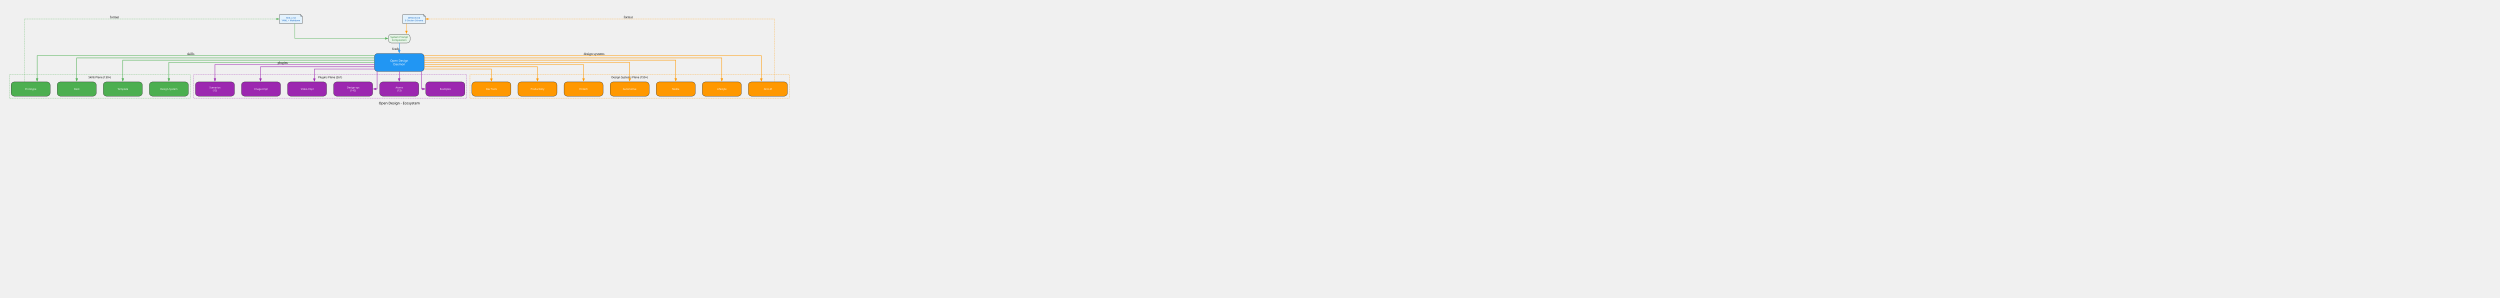
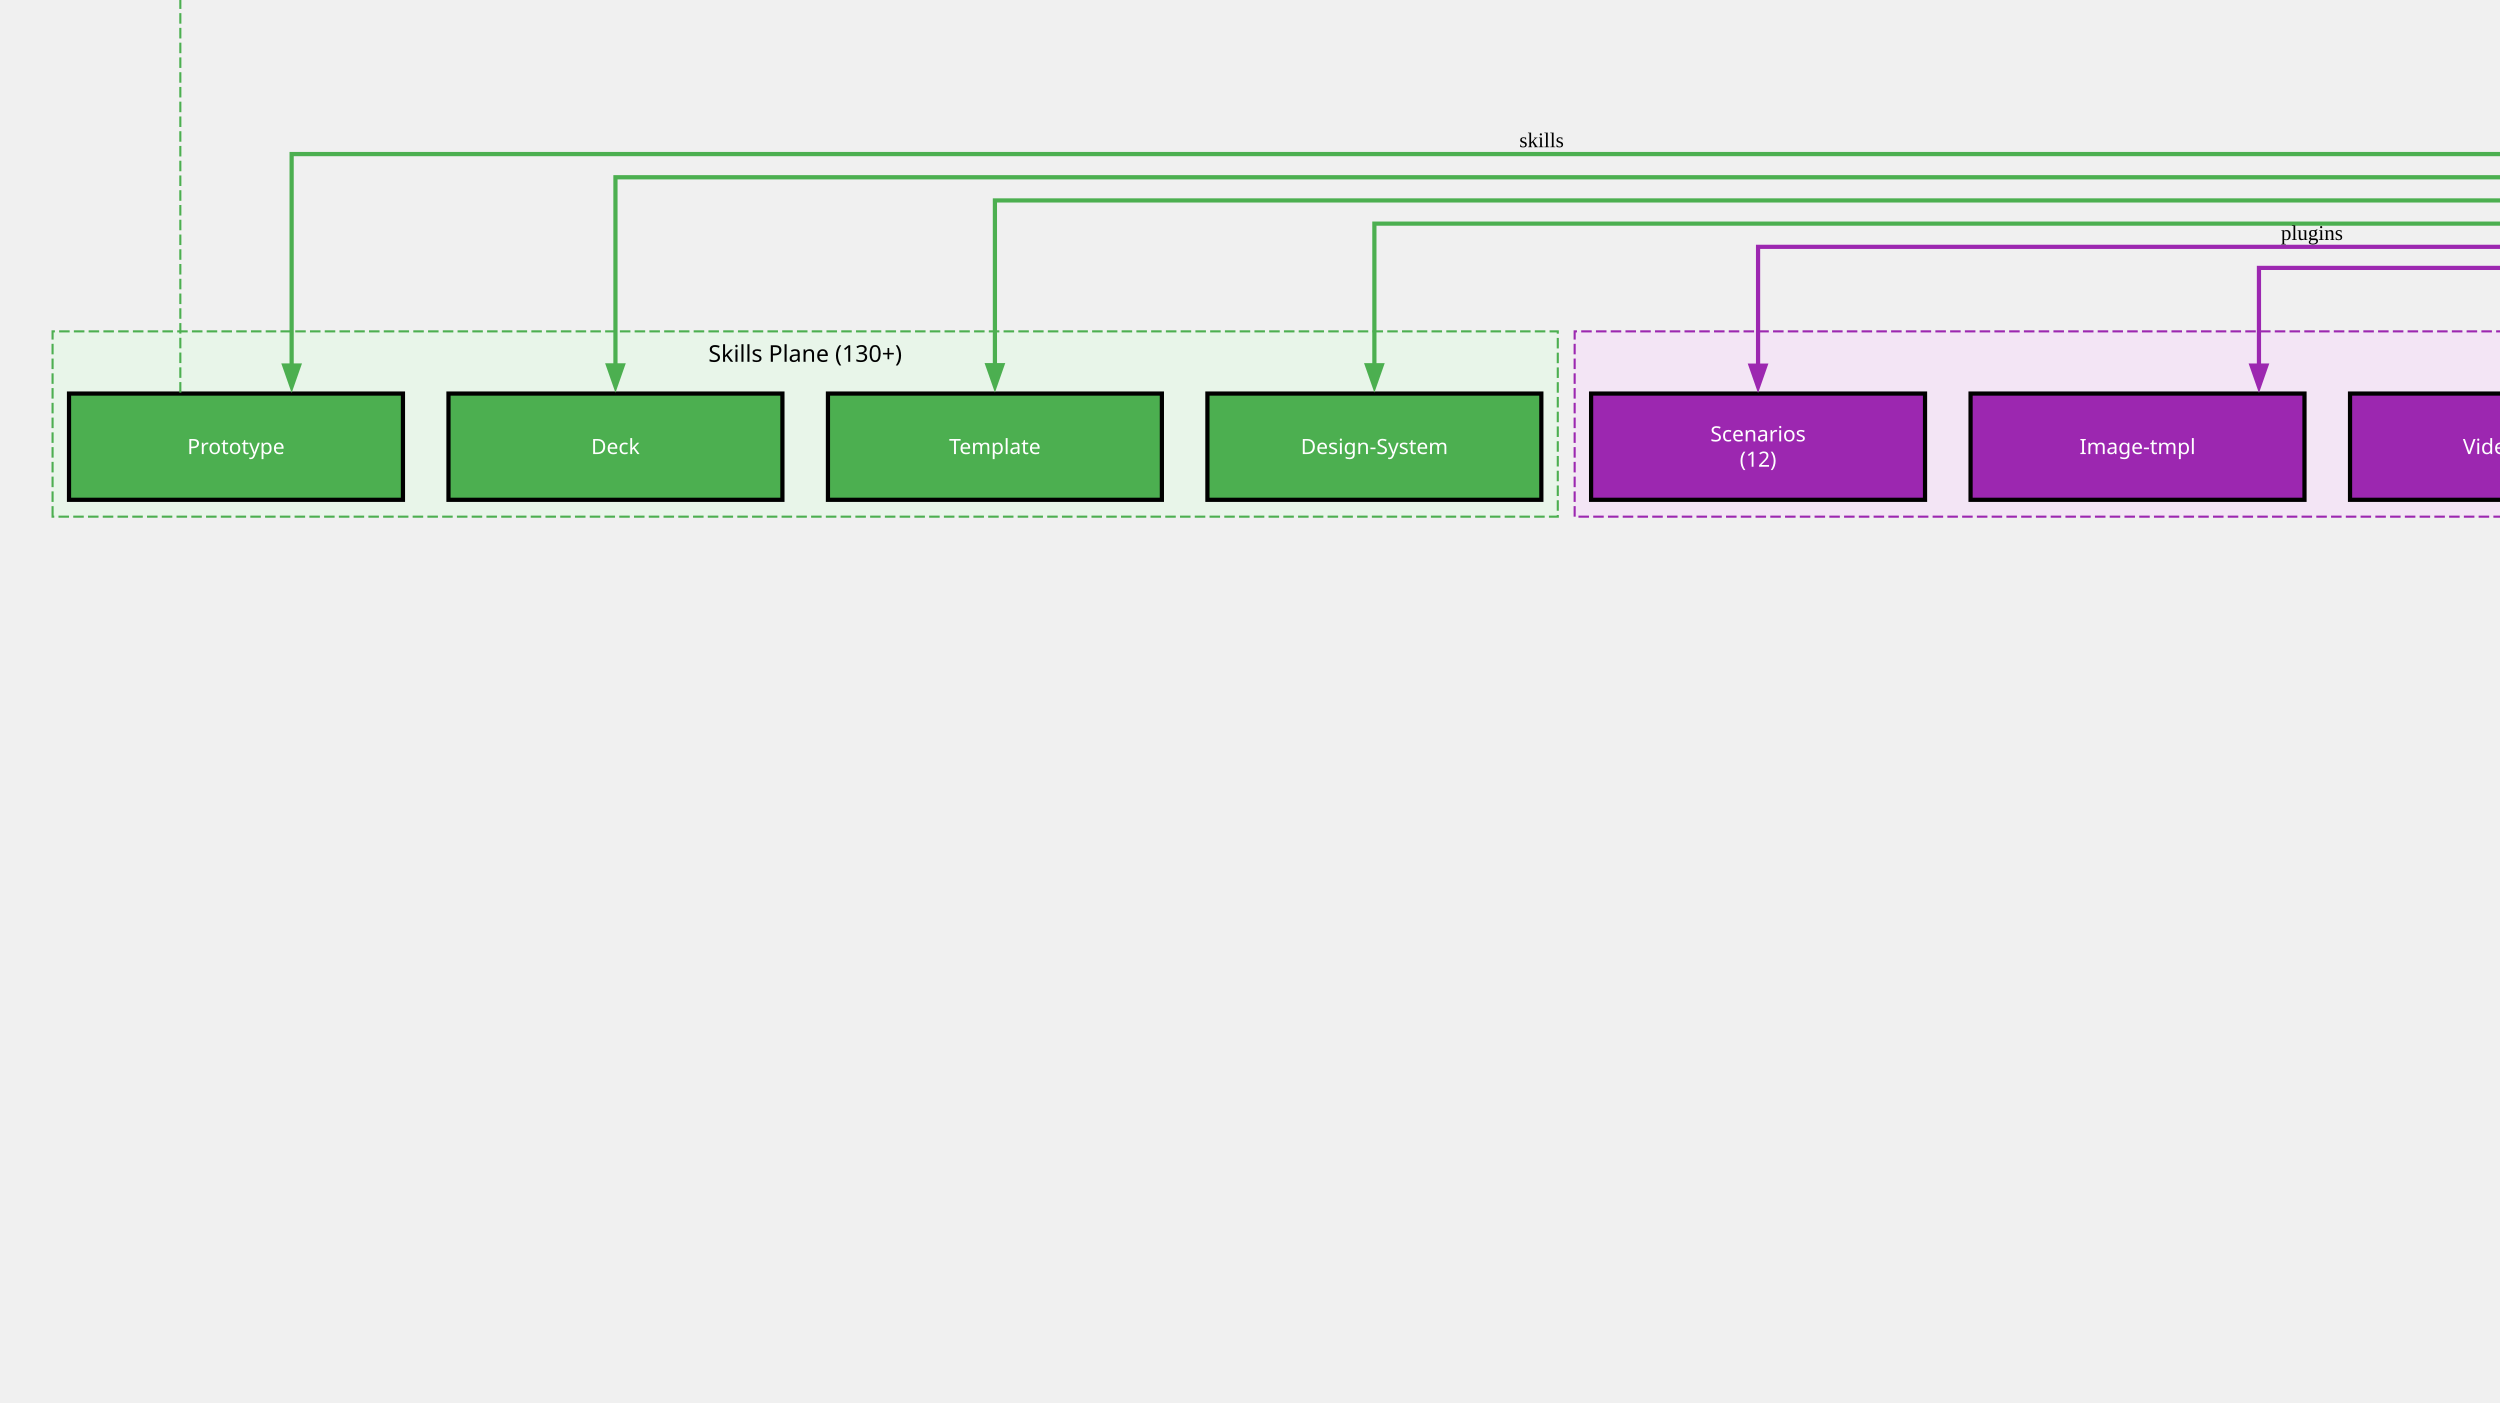
- <svg xmlns="http://www.w3.org/2000/svg" width="1008pt" height="120pt" viewBox="-8.0 -16.0 3206.0 378.6">
-   <g id="graph0" class="graph" transform="scale(0.315987 0.315987) rotate(0) translate(4 374.35)">
-     <text xml:space="preserve" text-anchor="middle" x="1591" y="-6.45" font-family="Arial Bold" font-size="14.00">Open Design - Ecosystem</text>
+ <svg xmlns="http://www.w3.org/2000/svg" width="1100pt" height="617pt" viewBox="-16.0 -253.084 1184.0 665.169">
+   <g id="graph0" class="graph" transform="scale(1 1) 0.366) rotate(0) translate(36 399.1)">
    <g id="clust1" class="cluster">
-       <polygon fill="none" stroke="#4caf50" stroke-dasharray="5,2" points="8,-31.75 8,-126.85 743,-126.85 743,-31.75 8,-31.75" />
-       <text xml:space="preserve" text-anchor="middle" x="375.5" y="-112.4" font-family="Arial Bold" font-size="11.00">Skills Plane (130+)</text>
+       <polygon fill="#e8f5e9" stroke="#4caf50" stroke-dasharray="5,2" points="8,-8 8,-95.9 722,-95.9 722,-8 8,-8" />
+       <text xml:space="preserve" text-anchor="middle" x="365" y="-81.45" font-family="Arial Bold" font-size="11.00">Skills Plane (130+)</text>
    </g>
    <g id="clust2" class="cluster">
-       <polygon fill="none" stroke="#ff9800" stroke-dasharray="5,2" points="1878,-31.75 1878,-126.85 3174,-126.85 3174,-31.75 1878,-31.75" />
-       <text xml:space="preserve" text-anchor="middle" x="2526" y="-112.4" font-family="Arial Bold" font-size="11.00">Design Systems Plane (150+)</text>
+       <polygon fill="#f3e5f5" stroke="#9c27b0" stroke-dasharray="5,2" points="730,-8 730,-95.9 1804,-95.9 1804,-8 730,-8" />
+       <text xml:space="preserve" text-anchor="middle" x="1267" y="-81.45" font-family="Arial Bold" font-size="11.00">Plugins Plane (261)</text>
    </g>
    <g id="clust3" class="cluster">
-       <polygon fill="none" stroke="#9c27b0" stroke-dasharray="5,2" points="756,-31.75 756,-126.85 1865,-126.85 1865,-31.75 756,-31.75" />
-       <text xml:space="preserve" text-anchor="middle" x="1310.5" y="-112.4" font-family="Arial Bold" font-size="11.00">Plugins Plane (261)</text>
+       <polygon fill="#fff3e0" stroke="#ff9800" stroke-dasharray="5,2" points="1812,-8 1812,-95.9 3066,-95.9 3066,-8 1812,-8" />
+       <text xml:space="preserve" text-anchor="middle" x="2439" y="-81.45" font-family="Arial Bold" font-size="11.00">Design Systems Plane (150+)</text>
    </g>
    <g id="node1" class="node">
-       <path fill="#2196f3" stroke="black" d="M1679.8,-212.35C1679.8,-212.35 1502.2,-212.35 1502.2,-212.35 1496.2,-212.35 1490.2,-206.35 1490.2,-200.35 1490.2,-200.35 1490.2,-152.35 1490.2,-152.35 1490.2,-146.35 1496.2,-140.35 1502.2,-140.35 1502.2,-140.35 1679.8,-140.35 1679.8,-140.35 1685.8,-140.35 1691.8,-146.35 1691.8,-152.35 1691.8,-152.35 1691.8,-200.35 1691.8,-200.35 1691.8,-206.35 1685.8,-212.35 1679.8,-212.35" />
-       <text xml:space="preserve" text-anchor="middle" x="1591" y="-179.2" font-family="Arial Bold" font-size="12.00" fill="white">Open Design</text>
-       <text xml:space="preserve" text-anchor="middle" x="1591" y="-164.95" font-family="Arial Bold" font-size="12.00" fill="white">Daemon</text>
+       <polygon fill="#2196f3" stroke="black" stroke-width="2" points="1645,-190.3 1429,-190.3 1429,-103.9 1645,-103.9 1645,-190.3" />
+       <text xml:space="preserve" text-anchor="middle" x="1537" y="-149.6" font-family="Arial Bold" font-size="10.00" fill="white">Open Design</text>
+       <text xml:space="preserve" text-anchor="middle" x="1537" y="-137.6" font-family="Arial Bold" font-size="10.00" fill="white">Daemon</text>
    </g>
    <g id="node2" class="node">
-       <path fill="#4caf50" stroke="black" d="M162.2,-97.35C162.2,-97.35 27.8,-97.35 27.8,-97.35 21.8,-97.35 15.8,-91.35 15.8,-85.35 15.8,-85.35 15.8,-51.75 15.8,-51.75 15.8,-45.75 21.8,-39.75 27.8,-39.75 27.8,-39.75 162.2,-39.75 162.2,-39.75 168.2,-39.75 174.2,-45.75 174.2,-51.75 174.2,-51.75 174.2,-85.35 174.2,-85.35 174.2,-91.35 168.2,-97.35 162.2,-97.35" />
-       <text xml:space="preserve" text-anchor="middle" x="95" y="-65.05" font-family="Arial Bold" font-size="10.00" fill="white">Prototype</text>
+       <polygon fill="#4caf50" stroke="black" stroke-width="2" points="174.2,-66.4 15.8,-66.4 15.8,-16 174.2,-16 174.2,-66.4" />
+       <text xml:space="preserve" text-anchor="middle" x="95" y="-37.7" font-family="Arial Bold" font-size="10.00" fill="white">Prototype</text>
    </g>
    <g id="edge1" class="edge">
-       <path fill="none" stroke="#4caf50" stroke-width="2" d="M1489.99,-203.75C1157.96,-203.75 121.4,-203.75 121.4,-203.75 121.4,-203.75 121.4,-110.58 121.4,-110.58" />
-       <polygon fill="#4caf50" stroke="#4caf50" stroke-width="2" points="124.9,-110.58 121.4,-100.58 117.9,-110.58 124.9,-110.58" />
-       <text xml:space="preserve" text-anchor="middle" x="744.86" y="-206.95" font-family="Times New Roman,serif" font-size="14.00">skills</text>
+       <path fill="none" stroke="#4caf50" stroke-width="2" d="M1428.56,-180C1097.36,-180 121.4,-180 121.4,-180 121.4,-180 121.4,-79.69 121.4,-79.69" />
+       <polygon fill="#4caf50" stroke="#4caf50" stroke-width="2" points="124.9,-79.69 121.4,-69.69 117.9,-79.69 124.9,-79.69" />
+       <text xml:space="preserve" text-anchor="middle" x="714.32" y="-183.25" font-family="Times New Roman" font-size="10.00">skills</text>
    </g>
    <g id="node3" class="node">
-       <path fill="#4caf50" stroke="black" d="M349.2,-97.35C349.2,-97.35 214.8,-97.35 214.8,-97.35 208.8,-97.35 202.8,-91.35 202.8,-85.35 202.8,-85.35 202.8,-51.75 202.8,-51.75 202.8,-45.75 208.8,-39.75 214.8,-39.75 214.8,-39.75 349.2,-39.75 349.2,-39.75 355.2,-39.75 361.2,-45.75 361.2,-51.75 361.2,-51.75 361.2,-85.35 361.2,-85.35 361.2,-91.35 355.2,-97.35 349.2,-97.35" />
-       <text xml:space="preserve" text-anchor="middle" x="282" y="-65.05" font-family="Arial Bold" font-size="10.00" fill="white">Deck</text>
+       <polygon fill="#4caf50" stroke="black" stroke-width="2" points="354.2,-66.4 195.8,-66.4 195.8,-16 354.2,-16 354.2,-66.4" />
+       <text xml:space="preserve" text-anchor="middle" x="275" y="-37.7" font-family="Arial Bold" font-size="10.00" fill="white">Deck</text>
    </g>
    <g id="edge2" class="edge">
-       <path fill="none" stroke="#4caf50" stroke-width="2" d="M1489.92,-194.75C1182.88,-194.75 282,-194.75 282,-194.75 282,-194.75 282,-110.85 282,-110.85" />
-       <polygon fill="#4caf50" stroke="#4caf50" stroke-width="2" points="285.5,-110.85 282,-100.85 278.5,-110.85 285.5,-110.85" />
+       <path fill="none" stroke="#4caf50" stroke-width="2" d="M1428.58,-169C1122.7,-169 275,-169 275,-169 275,-169 275,-79.78 275,-79.78" />
+       <polygon fill="#4caf50" stroke="#4caf50" stroke-width="2" points="278.5,-79.78 275,-69.78 271.5,-79.78 278.5,-79.78" />
    </g>
    <g id="node4" class="node">
-       <path fill="#4caf50" stroke="black" d="M536.2,-97.35C536.2,-97.35 401.8,-97.35 401.8,-97.35 395.8,-97.35 389.8,-91.35 389.8,-85.35 389.8,-85.35 389.8,-51.75 389.8,-51.75 389.8,-45.75 395.8,-39.75 401.8,-39.75 401.8,-39.75 536.2,-39.75 536.2,-39.75 542.2,-39.75 548.2,-45.75 548.2,-51.75 548.2,-51.75 548.2,-85.35 548.2,-85.35 548.2,-91.35 542.2,-97.35 536.2,-97.35" />
-       <text xml:space="preserve" text-anchor="middle" x="469" y="-65.05" font-family="Arial Bold" font-size="10.00" fill="white">Template</text>
+       <polygon fill="#4caf50" stroke="black" stroke-width="2" points="534.2,-66.4 375.8,-66.4 375.8,-16 534.2,-16 534.2,-66.4" />
+       <text xml:space="preserve" text-anchor="middle" x="455" y="-37.7" font-family="Arial Bold" font-size="10.00" fill="white">Template</text>
    </g>
    <g id="edge3" class="edge">
-       <path fill="none" stroke="#4caf50" stroke-width="2" d="M1489.95,-185.75C1214.15,-185.75 469,-185.75 469,-185.75 469,-185.75 469,-110.85 469,-110.85" />
-       <polygon fill="#4caf50" stroke="#4caf50" stroke-width="2" points="472.5,-110.85 469,-100.85 465.5,-110.85 472.5,-110.85" />
+       <path fill="none" stroke="#4caf50" stroke-width="2" d="M1428.8,-158C1154.77,-158 455,-158 455,-158 455,-158 455,-79.86 455,-79.86" />
+       <polygon fill="#4caf50" stroke="#4caf50" stroke-width="2" points="458.5,-79.86 455,-69.86 451.5,-79.86 458.5,-79.86" />
    </g>
    <g id="node5" class="node">
-       <path fill="#4caf50" stroke="black" d="M723.2,-97.35C723.2,-97.35 588.8,-97.35 588.8,-97.35 582.8,-97.35 576.8,-91.35 576.8,-85.35 576.8,-85.35 576.8,-51.75 576.8,-51.75 576.8,-45.75 582.8,-39.75 588.8,-39.75 588.8,-39.75 723.2,-39.75 723.2,-39.75 729.2,-39.75 735.2,-45.75 735.2,-51.75 735.2,-51.75 735.2,-85.35 735.2,-85.35 735.2,-91.35 729.2,-97.35 723.2,-97.35" />
-       <text xml:space="preserve" text-anchor="middle" x="656" y="-65.05" font-family="Arial Bold" font-size="10.00" fill="white">Design-System</text>
+       <polygon fill="#4caf50" stroke="black" stroke-width="2" points="714.2,-66.4 555.8,-66.4 555.8,-16 714.2,-16 714.2,-66.4" />
+       <text xml:space="preserve" text-anchor="middle" x="635" y="-37.7" font-family="Arial Bold" font-size="10.00" fill="white">Design-System</text>
    </g>
    <g id="edge4" class="edge">
-       <path fill="none" stroke="#4caf50" stroke-width="2" d="M1490.05,-176.75C1248.28,-176.75 656,-176.75 656,-176.75 656,-176.75 656,-110.86 656,-110.86" />
-       <polygon fill="#4caf50" stroke="#4caf50" stroke-width="2" points="659.5,-110.86 656,-100.86 652.5,-110.86 659.5,-110.86" />
+       <path fill="none" stroke="#4caf50" stroke-width="2" d="M1428.65,-147C1188.98,-147 635,-147 635,-147 635,-147 635,-79.84 635,-79.84" />
+       <polygon fill="#4caf50" stroke="#4caf50" stroke-width="2" points="638.5,-79.84 635,-69.84 631.5,-79.84 638.5,-79.84" />
    </g>
    <g id="node6" class="node">
-       <path fill="#ff9800" stroke="black" d="M3154.2,-97.35C3154.2,-97.35 3019.8,-97.35 3019.8,-97.35 3013.8,-97.35 3007.8,-91.35 3007.8,-85.35 3007.8,-85.35 3007.8,-51.75 3007.8,-51.75 3007.8,-45.75 3013.8,-39.75 3019.8,-39.75 3019.8,-39.75 3154.2,-39.75 3154.2,-39.75 3160.2,-39.75 3166.2,-45.75 3166.2,-51.75 3166.2,-51.75 3166.2,-85.35 3166.2,-85.35 3166.2,-91.35 3160.2,-97.35 3154.2,-97.35" />
-       <text xml:space="preserve" text-anchor="middle" x="3087" y="-65.05" font-family="Arial Bold" font-size="10.00" fill="white">AI/LLM</text>
+       <polygon fill="#9c27b0" stroke="black" stroke-width="2" points="896.2,-66.4 737.8,-66.4 737.8,-16 896.2,-16 896.2,-66.4" />
+       <text xml:space="preserve" text-anchor="middle" x="817" y="-43.7" font-family="Arial Bold" font-size="10.00" fill="white">Scenarios</text>
+       <text xml:space="preserve" text-anchor="middle" x="817" y="-31.7" font-family="Arial Bold" font-size="10.00" fill="white">(12)</text>
    </g>
    <g id="edge5" class="edge">
-       <path fill="none" stroke="#ff9800" stroke-width="2" d="M1692.01,-203.75C2024.04,-203.75 3060.6,-203.75 3060.6,-203.75 3060.6,-203.75 3060.6,-110.58 3060.6,-110.58" />
-       <polygon fill="#ff9800" stroke="#ff9800" stroke-width="2" points="3064.1,-110.58 3060.6,-100.58 3057.1,-110.58 3064.1,-110.58" />
-       <text xml:space="preserve" text-anchor="middle" x="2381.64" y="-206.95" font-family="Times New Roman,serif" font-size="14.00">design systems</text>
+       <path fill="none" stroke="#9c27b0" stroke-width="2" d="M1428.82,-136C1227.82,-136 817,-136 817,-136 817,-136 817,-79.63 817,-79.63" />
+       <polygon fill="#9c27b0" stroke="#9c27b0" stroke-width="2" points="820.5,-79.63 817,-69.63 813.5,-79.63 820.5,-79.63" />
+       <text xml:space="preserve" text-anchor="middle" x="1079.73" y="-139.25" font-family="Times New Roman" font-size="10.00">plugins</text>
    </g>
    <g id="node7" class="node">
-       <path fill="#ff9800" stroke="black" d="M2032.2,-97.35C2032.2,-97.35 1897.8,-97.35 1897.8,-97.35 1891.8,-97.35 1885.8,-91.35 1885.8,-85.35 1885.8,-85.35 1885.8,-51.75 1885.8,-51.75 1885.8,-45.75 1891.8,-39.75 1897.8,-39.75 1897.8,-39.75 2032.2,-39.75 2032.2,-39.75 2038.2,-39.75 2044.2,-45.75 2044.2,-51.75 2044.2,-51.75 2044.2,-85.35 2044.2,-85.35 2044.2,-91.35 2038.2,-97.35 2032.2,-97.35" />
-       <text xml:space="preserve" text-anchor="middle" x="1965" y="-65.05" font-family="Arial Bold" font-size="10.00" fill="white">Dev Tools</text>
+       <polygon fill="#9c27b0" stroke="black" stroke-width="2" points="1076.2,-66.4 917.8,-66.4 917.8,-16 1076.2,-16 1076.2,-66.4" />
+       <text xml:space="preserve" text-anchor="middle" x="997" y="-37.7" font-family="Arial Bold" font-size="10.00" fill="white">Image-tmpl</text>
    </g>
    <g id="edge6" class="edge">
-       <path fill="none" stroke="#ff9800" stroke-width="2" d="M1692.21,-149.75C1802.97,-149.75 1965,-149.75 1965,-149.75 1965,-149.75 1965,-110.43 1965,-110.43" />
-       <polygon fill="#ff9800" stroke="#ff9800" stroke-width="2" points="1968.5,-110.43 1965,-100.43 1961.5,-110.43 1968.5,-110.43" />
+       <path fill="none" stroke="#9c27b0" stroke-width="2" d="M1428.74,-126C1286.51,-126 1054.6,-126 1054.6,-126 1054.6,-126 1054.6,-79.67 1054.6,-79.67" />
+       <polygon fill="#9c27b0" stroke="#9c27b0" stroke-width="2" points="1058.1,-79.67 1054.6,-69.67 1051.1,-79.67 1058.1,-79.67" />
    </g>
    <g id="node8" class="node">
-       <path fill="#ff9800" stroke="black" d="M2219.2,-97.35C2219.2,-97.35 2084.8,-97.35 2084.8,-97.35 2078.8,-97.35 2072.8,-91.35 2072.8,-85.35 2072.8,-85.35 2072.8,-51.75 2072.8,-51.75 2072.8,-45.75 2078.8,-39.75 2084.8,-39.75 2084.8,-39.75 2219.2,-39.75 2219.2,-39.75 2225.2,-39.75 2231.2,-45.75 2231.2,-51.75 2231.2,-51.75 2231.2,-85.35 2231.2,-85.35 2231.2,-91.35 2225.2,-97.35 2219.2,-97.35" />
-       <text xml:space="preserve" text-anchor="middle" x="2152" y="-65.05" font-family="Arial Bold" font-size="10.00" fill="white">Productivity</text>
+       <polygon fill="#9c27b0" stroke="black" stroke-width="2" points="1256.2,-66.4 1097.8,-66.4 1097.8,-16 1256.2,-16 1256.2,-66.4" />
+       <text xml:space="preserve" text-anchor="middle" x="1177" y="-37.7" font-family="Arial Bold" font-size="10.00" fill="white">Video-tmpl</text>
    </g>
    <g id="edge7" class="edge">
-       <path fill="none" stroke="#ff9800" stroke-width="2" d="M1692.27,-158.75C1853.86,-158.75 2152,-158.75 2152,-158.75 2152,-158.75 2152,-110.61 2152,-110.61" />
-       <polygon fill="#ff9800" stroke="#ff9800" stroke-width="2" points="2155.5,-110.61 2152,-100.61 2148.5,-110.61 2155.5,-110.61" />
+       <path fill="none" stroke="#9c27b0" stroke-width="2" d="M1428.53,-115C1335.58,-115 1216.6,-115 1216.6,-115 1216.6,-115 1216.6,-79.62 1216.6,-79.62" />
+       <polygon fill="#9c27b0" stroke="#9c27b0" stroke-width="2" points="1220.1,-79.62 1216.6,-69.62 1213.1,-79.62 1220.1,-79.62" />
    </g>
    <g id="node9" class="node">
-       <path fill="#ff9800" stroke="black" d="M2406.2,-97.35C2406.2,-97.35 2271.8,-97.35 2271.8,-97.35 2265.8,-97.35 2259.8,-91.35 2259.8,-85.35 2259.8,-85.35 2259.8,-51.75 2259.8,-51.75 2259.8,-45.75 2265.8,-39.75 2271.8,-39.75 2271.8,-39.75 2406.2,-39.75 2406.2,-39.75 2412.2,-39.75 2418.2,-45.75 2418.2,-51.75 2418.2,-51.75 2418.2,-85.35 2418.2,-85.35 2418.2,-91.35 2412.2,-97.35 2406.2,-97.35" />
-       <text xml:space="preserve" text-anchor="middle" x="2339" y="-65.05" font-family="Arial Bold" font-size="10.00" fill="white">Fintech</text>
+       <polygon fill="#9c27b0" stroke="black" stroke-width="2" points="1436.2,-66.4 1277.8,-66.4 1277.8,-16 1436.2,-16 1436.2,-66.4" />
+       <text xml:space="preserve" text-anchor="middle" x="1357" y="-43.7" font-family="Arial Bold" font-size="10.00" fill="white">Design-sys</text>
+       <text xml:space="preserve" text-anchor="middle" x="1357" y="-31.7" font-family="Arial Bold" font-size="10.00" fill="white">(142)</text>
    </g>
    <g id="edge8" class="edge">
-       <path fill="none" stroke="#ff9800" stroke-width="2" d="M1692.27,-167.75C1896.61,-167.75 2339,-167.75 2339,-167.75 2339,-167.75 2339,-110.8 2339,-110.8" />
-       <polygon fill="#ff9800" stroke="#ff9800" stroke-width="2" points="2342.5,-110.8 2339,-100.8 2335.5,-110.8 2342.5,-110.8" />
+       <path fill="none" stroke="#9c27b0" stroke-width="2" d="M1432.6,-103.42C1432.6,-103.42 1432.6,-79.92 1432.6,-79.92" />
+       <polygon fill="#9c27b0" stroke="#9c27b0" stroke-width="2" points="1436.1,-79.92 1432.6,-69.92 1429.1,-79.92 1436.1,-79.92" />
    </g>
    <g id="node10" class="node">
-       <path fill="#ff9800" stroke="black" d="M2593.2,-97.35C2593.2,-97.35 2458.8,-97.35 2458.8,-97.35 2452.8,-97.35 2446.8,-91.35 2446.8,-85.35 2446.8,-85.35 2446.8,-51.75 2446.8,-51.75 2446.8,-45.75 2452.8,-39.75 2458.8,-39.75 2458.8,-39.75 2593.2,-39.75 2593.2,-39.75 2599.2,-39.75 2605.2,-45.75 2605.2,-51.75 2605.2,-51.75 2605.2,-85.35 2605.2,-85.35 2605.2,-91.35 2599.2,-97.35 2593.2,-97.35" />
-       <text xml:space="preserve" text-anchor="middle" x="2526" y="-65.05" font-family="Arial Bold" font-size="10.00" fill="white">Automotive</text>
+       <polygon fill="#9c27b0" stroke="black" stroke-width="2" points="1616.2,-66.4 1457.8,-66.4 1457.8,-16 1616.2,-16 1616.2,-66.4" />
+       <text xml:space="preserve" text-anchor="middle" x="1537" y="-43.7" font-family="Arial Bold" font-size="10.00" fill="white">Atoms</text>
+       <text xml:space="preserve" text-anchor="middle" x="1537" y="-31.7" font-family="Arial Bold" font-size="10.00" fill="white">(13)</text>
    </g>
    <g id="edge9" class="edge">
-       <path fill="none" stroke="#ff9800" stroke-width="2" d="M1691.95,-176.75C1933.72,-176.75 2526,-176.75 2526,-176.75 2526,-176.75 2526,-110.86 2526,-110.86" />
-       <polygon fill="#ff9800" stroke="#ff9800" stroke-width="2" points="2529.5,-110.86 2526,-100.86 2522.5,-110.86 2529.5,-110.86" />
+       <path fill="none" stroke="#9c27b0" stroke-width="2" d="M1537,-103.42C1537,-103.42 1537,-79.92 1537,-79.92" />
+       <polygon fill="#9c27b0" stroke="#9c27b0" stroke-width="2" points="1540.5,-79.92 1537,-69.92 1533.5,-79.92 1540.5,-79.92" />
    </g>
    <g id="node11" class="node">
-       <path fill="#ff9800" stroke="black" d="M2780.2,-97.35C2780.2,-97.35 2645.8,-97.35 2645.8,-97.35 2639.8,-97.35 2633.8,-91.35 2633.8,-85.35 2633.8,-85.35 2633.8,-51.75 2633.8,-51.75 2633.8,-45.75 2639.8,-39.75 2645.8,-39.75 2645.8,-39.75 2780.2,-39.75 2780.2,-39.75 2786.2,-39.75 2792.2,-45.75 2792.2,-51.75 2792.2,-51.75 2792.2,-85.35 2792.2,-85.35 2792.2,-91.35 2786.2,-97.35 2780.2,-97.35" />
-       <text xml:space="preserve" text-anchor="middle" x="2713" y="-65.05" font-family="Arial Bold" font-size="10.00" fill="white">Media</text>
+       <polygon fill="#9c27b0" stroke="black" stroke-width="2" points="1796.2,-66.4 1637.8,-66.4 1637.8,-16 1796.2,-16 1796.2,-66.4" />
+       <text xml:space="preserve" text-anchor="middle" x="1717" y="-37.7" font-family="Arial Bold" font-size="10.00" fill="white">Examples</text>
    </g>
    <g id="edge10" class="edge">
-       <path fill="none" stroke="#ff9800" stroke-width="2" d="M1692.05,-185.75C1967.85,-185.75 2713,-185.75 2713,-185.75 2713,-185.75 2713,-110.85 2713,-110.85" />
-       <polygon fill="#ff9800" stroke="#ff9800" stroke-width="2" points="2716.5,-110.85 2713,-100.85 2709.5,-110.85 2716.5,-110.85" />
+       <path fill="none" stroke="#9c27b0" stroke-width="2" d="M1641.4,-103.42C1641.4,-103.42 1641.4,-79.92 1641.4,-79.92" />
+       <polygon fill="#9c27b0" stroke="#9c27b0" stroke-width="2" points="1644.9,-79.92 1641.4,-69.92 1637.9,-79.92 1644.9,-79.92" />
    </g>
    <g id="node12" class="node">
-       <path fill="#ff9800" stroke="black" d="M2967.2,-97.35C2967.2,-97.35 2832.8,-97.35 2832.8,-97.35 2826.8,-97.35 2820.8,-91.35 2820.8,-85.35 2820.8,-85.35 2820.8,-51.75 2820.8,-51.75 2820.8,-45.75 2826.8,-39.75 2832.8,-39.75 2832.8,-39.75 2967.2,-39.75 2967.2,-39.75 2973.2,-39.75 2979.2,-45.75 2979.2,-51.75 2979.2,-51.75 2979.2,-85.35 2979.2,-85.35 2979.2,-91.35 2973.2,-97.35 2967.2,-97.35" />
-       <text xml:space="preserve" text-anchor="middle" x="2900" y="-65.05" font-family="Arial Bold" font-size="10.00" fill="white">Lifestyle</text>
+       <polygon fill="#ff9800" stroke="black" stroke-width="2" points="3058.2,-66.4 2899.8,-66.4 2899.8,-16 3058.2,-16 3058.2,-66.4" />
+       <text xml:space="preserve" text-anchor="middle" x="2979" y="-37.7" font-family="Arial Bold" font-size="10.00" fill="white">AI/LLM</text>
    </g>
    <g id="edge11" class="edge">
-       <path fill="none" stroke="#ff9800" stroke-width="2" d="M1692.08,-194.75C1999.12,-194.75 2900,-194.75 2900,-194.75 2900,-194.75 2900,-110.85 2900,-110.85" />
-       <polygon fill="#ff9800" stroke="#ff9800" stroke-width="2" points="2903.5,-110.85 2900,-100.85 2896.5,-110.85 2903.5,-110.85" />
+       <path fill="none" stroke="#ff9800" stroke-width="2" d="M1645.44,-180C1976.64,-180 2952.6,-180 2952.6,-180 2952.6,-180 2952.6,-79.69 2952.6,-79.69" />
+       <polygon fill="#ff9800" stroke="#ff9800" stroke-width="2" points="2956.1,-79.69 2952.6,-69.69 2949.1,-79.69 2956.1,-79.69" />
+       <text xml:space="preserve" text-anchor="middle" x="2316.18" y="-183.25" font-family="Times New Roman" font-size="10.00">design systems</text>
    </g>
    <g id="node13" class="node">
-       <path fill="#9c27b0" stroke="black" d="M910.2,-97.35C910.2,-97.35 775.8,-97.35 775.8,-97.35 769.8,-97.35 763.8,-91.35 763.8,-85.35 763.8,-85.35 763.8,-51.75 763.8,-51.75 763.8,-45.75 769.8,-39.75 775.8,-39.75 775.8,-39.75 910.2,-39.75 910.2,-39.75 916.2,-39.75 922.2,-45.75 922.2,-51.75 922.2,-51.75 922.2,-85.35 922.2,-85.35 922.2,-91.35 916.2,-97.35 910.2,-97.35" />
-       <text xml:space="preserve" text-anchor="middle" x="843" y="-71.05" font-family="Arial Bold" font-size="10.00" fill="white">Scenarios</text>
-       <text xml:space="preserve" text-anchor="middle" x="843" y="-59.05" font-family="Arial Bold" font-size="10.00" fill="white">(12)</text>
+       <polygon fill="#ff9800" stroke="black" stroke-width="2" points="1978.2,-66.4 1819.8,-66.4 1819.8,-16 1978.2,-16 1978.2,-66.4" />
+       <text xml:space="preserve" text-anchor="middle" x="1899" y="-37.7" font-family="Arial Bold" font-size="10.00" fill="white">Dev Tools</text>
    </g>
    <g id="edge12" class="edge">
-       <path fill="none" stroke="#9c27b0" stroke-width="2" d="M1489.73,-167.75C1285.39,-167.75 843,-167.75 843,-167.75 843,-167.75 843,-110.8 843,-110.8" />
-       <polygon fill="#9c27b0" stroke="#9c27b0" stroke-width="2" points="846.5,-110.8 843,-100.8 839.5,-110.8 846.5,-110.8" />
-       <text xml:space="preserve" text-anchor="middle" x="1118.02" y="-170.95" font-family="Times New Roman,serif" font-size="14.00">plugins</text>
+       <path fill="none" stroke="#ff9800" stroke-width="2" d="M1645.12,-115C1751.79,-115 1899,-115 1899,-115 1899,-115 1899,-79.62 1899,-79.62" />
+       <polygon fill="#ff9800" stroke="#ff9800" stroke-width="2" points="1902.5,-79.62 1899,-69.62 1895.5,-79.62 1902.5,-79.62" />
    </g>
    <g id="node14" class="node">
-       <path fill="#9c27b0" stroke="black" d="M1097.2,-97.35C1097.2,-97.35 962.8,-97.35 962.8,-97.35 956.8,-97.35 950.8,-91.35 950.8,-85.35 950.8,-85.35 950.8,-51.75 950.8,-51.75 950.8,-45.75 956.8,-39.75 962.8,-39.75 962.8,-39.75 1097.2,-39.75 1097.2,-39.75 1103.2,-39.75 1109.2,-45.75 1109.2,-51.75 1109.2,-51.75 1109.2,-85.35 1109.2,-85.35 1109.2,-91.35 1103.2,-97.35 1097.2,-97.35" />
-       <text xml:space="preserve" text-anchor="middle" x="1030" y="-65.05" font-family="Arial Bold" font-size="10.00" fill="white">Image-tmpl</text>
+       <polygon fill="#ff9800" stroke="black" stroke-width="2" points="2158.2,-66.4 1999.8,-66.4 1999.8,-16 2158.2,-16 2158.2,-66.4" />
+       <text xml:space="preserve" text-anchor="middle" x="2079" y="-37.7" font-family="Arial Bold" font-size="10.00" fill="white">Productivity</text>
    </g>
    <g id="edge13" class="edge">
-       <path fill="none" stroke="#9c27b0" stroke-width="2" d="M1490.02,-158.75C1327.99,-158.75 1027.96,-158.75 1027.96,-158.75 1027.96,-158.75 1027.96,-110.61 1027.96,-110.61" />
-       <polygon fill="#9c27b0" stroke="#9c27b0" stroke-width="2" points="1031.46,-110.61 1027.96,-100.61 1024.46,-110.61 1031.46,-110.61" />
+       <path fill="none" stroke="#ff9800" stroke-width="2" d="M1645.38,-126C1803.55,-126 2079,-126 2079,-126 2079,-126 2079,-79.67 2079,-79.67" />
+       <polygon fill="#ff9800" stroke="#ff9800" stroke-width="2" points="2082.5,-79.67 2079,-69.67 2075.5,-79.67 2082.5,-79.67" />
    </g>
    <g id="node15" class="node">
-       <path fill="#9c27b0" stroke="black" d="M1284.2,-97.35C1284.2,-97.35 1149.8,-97.35 1149.8,-97.35 1143.8,-97.35 1137.8,-91.35 1137.8,-85.35 1137.8,-85.35 1137.8,-51.75 1137.8,-51.75 1137.8,-45.75 1143.8,-39.75 1149.8,-39.75 1149.8,-39.75 1284.2,-39.75 1284.2,-39.75 1290.2,-39.75 1296.2,-45.75 1296.2,-51.75 1296.2,-51.75 1296.2,-85.35 1296.2,-85.35 1296.2,-91.35 1290.2,-97.35 1284.2,-97.35" />
-       <text xml:space="preserve" text-anchor="middle" x="1217" y="-65.05" font-family="Arial Bold" font-size="10.00" fill="white">Video-tmpl</text>
+       <polygon fill="#ff9800" stroke="black" stroke-width="2" points="2338.2,-66.4 2179.8,-66.4 2179.8,-16 2338.2,-16 2338.2,-66.4" />
+       <text xml:space="preserve" text-anchor="middle" x="2259" y="-37.7" font-family="Arial Bold" font-size="10.00" fill="white">Fintech</text>
    </g>
    <g id="edge14" class="edge">
-       <path fill="none" stroke="#9c27b0" stroke-width="2" d="M1489.98,-149.75C1388.34,-149.75 1246.54,-149.75 1246.54,-149.75 1246.54,-149.75 1246.54,-110.43 1246.54,-110.43" />
-       <polygon fill="#9c27b0" stroke="#9c27b0" stroke-width="2" points="1250.04,-110.43 1246.54,-100.43 1243.04,-110.43 1250.04,-110.43" />
+       <path fill="none" stroke="#ff9800" stroke-width="2" d="M1645.48,-136C1847.04,-136 2259,-136 2259,-136 2259,-136 2259,-79.63 2259,-79.63" />
+       <polygon fill="#ff9800" stroke="#ff9800" stroke-width="2" points="2262.5,-79.63 2259,-69.63 2255.5,-79.63 2262.5,-79.63" />
    </g>
    <g id="node16" class="node">
-       <path fill="#9c27b0" stroke="black" d="M1471.2,-97.35C1471.2,-97.35 1336.8,-97.35 1336.8,-97.35 1330.8,-97.35 1324.8,-91.35 1324.8,-85.35 1324.8,-85.35 1324.8,-51.75 1324.8,-51.75 1324.8,-45.75 1330.8,-39.75 1336.8,-39.75 1336.8,-39.75 1471.2,-39.75 1471.2,-39.75 1477.2,-39.75 1483.2,-45.75 1483.2,-51.75 1483.2,-51.75 1483.2,-85.35 1483.2,-85.35 1483.2,-91.35 1477.2,-97.35 1471.2,-97.35" />
-       <text xml:space="preserve" text-anchor="middle" x="1404" y="-71.05" font-family="Arial Bold" font-size="10.00" fill="white">Design-sys</text>
-       <text xml:space="preserve" text-anchor="middle" x="1404" y="-59.05" font-family="Arial Bold" font-size="10.00" fill="white">(142)</text>
+       <polygon fill="#ff9800" stroke="black" stroke-width="2" points="2518.2,-66.4 2359.8,-66.4 2359.8,-16 2518.2,-16 2518.2,-66.4" />
+       <text xml:space="preserve" text-anchor="middle" x="2439" y="-37.7" font-family="Arial Bold" font-size="10.00" fill="white">Automotive</text>
    </g>
    <g id="edge15" class="edge">
-       <path fill="none" stroke="#9c27b0" stroke-width="2" d="M1501,-139.92C1501,-108.71 1501,-68.75 1501,-68.75 1501,-68.75 1496.69,-68.75 1496.69,-68.75" />
-       <polygon fill="#9c27b0" stroke="#9c27b0" stroke-width="2" points="1496.69,-65.25 1486.69,-68.75 1496.69,-72.25 1496.69,-65.25" />
+       <path fill="none" stroke="#ff9800" stroke-width="2" d="M1645.35,-147C1885.02,-147 2439,-147 2439,-147 2439,-147 2439,-79.84 2439,-79.84" />
+       <polygon fill="#ff9800" stroke="#ff9800" stroke-width="2" points="2442.5,-79.84 2439,-69.84 2435.5,-79.84 2442.5,-79.84" />
    </g>
    <g id="node17" class="node">
-       <path fill="#9c27b0" stroke="black" d="M1658.2,-97.35C1658.2,-97.35 1523.8,-97.35 1523.8,-97.35 1517.8,-97.35 1511.8,-91.35 1511.8,-85.35 1511.8,-85.35 1511.8,-51.75 1511.8,-51.75 1511.8,-45.75 1517.8,-39.75 1523.8,-39.75 1523.8,-39.75 1658.2,-39.75 1658.2,-39.75 1664.2,-39.75 1670.2,-45.75 1670.2,-51.75 1670.2,-51.75 1670.2,-85.35 1670.2,-85.35 1670.2,-91.35 1664.2,-97.35 1658.2,-97.35" />
-       <text xml:space="preserve" text-anchor="middle" x="1591" y="-71.05" font-family="Arial Bold" font-size="10.00" fill="white">Atoms</text>
-       <text xml:space="preserve" text-anchor="middle" x="1591" y="-59.05" font-family="Arial Bold" font-size="10.00" fill="white">(13)</text>
+       <polygon fill="#ff9800" stroke="black" stroke-width="2" points="2698.2,-66.4 2539.8,-66.4 2539.8,-16 2698.2,-16 2698.2,-66.4" />
+       <text xml:space="preserve" text-anchor="middle" x="2619" y="-37.7" font-family="Arial Bold" font-size="10.00" fill="white">Media</text>
    </g>
    <g id="edge16" class="edge">
-       <path fill="none" stroke="#9c27b0" stroke-width="2" d="M1591,-139.85C1591,-139.85 1591,-110.55 1591,-110.55" />
-       <polygon fill="#9c27b0" stroke="#9c27b0" stroke-width="2" points="1594.5,-110.55 1591,-100.55 1587.5,-110.55 1594.5,-110.55" />
+       <path fill="none" stroke="#ff9800" stroke-width="2" d="M1645.2,-158C1919.23,-158 2619,-158 2619,-158 2619,-158 2619,-79.86 2619,-79.86" />
+       <polygon fill="#ff9800" stroke="#ff9800" stroke-width="2" points="2622.5,-79.86 2619,-69.86 2615.5,-79.86 2622.5,-79.86" />
    </g>
    <g id="node18" class="node">
-       <path fill="#9c27b0" stroke="black" d="M1845.2,-97.35C1845.2,-97.35 1710.8,-97.35 1710.8,-97.35 1704.8,-97.35 1698.8,-91.35 1698.8,-85.35 1698.8,-85.35 1698.8,-51.75 1698.8,-51.75 1698.8,-45.75 1704.8,-39.75 1710.8,-39.75 1710.8,-39.75 1845.2,-39.75 1845.2,-39.75 1851.2,-39.75 1857.2,-45.75 1857.2,-51.75 1857.2,-51.75 1857.2,-85.35 1857.2,-85.35 1857.2,-91.35 1851.2,-97.35 1845.2,-97.35" />
-       <text xml:space="preserve" text-anchor="middle" x="1778" y="-65.05" font-family="Arial Bold" font-size="10.00" fill="white">Examples</text>
+       <polygon fill="#ff9800" stroke="black" stroke-width="2" points="2878.2,-66.4 2719.8,-66.4 2719.8,-16 2878.2,-16 2878.2,-66.4" />
+       <text xml:space="preserve" text-anchor="middle" x="2799" y="-37.7" font-family="Arial Bold" font-size="10.00" fill="white">Lifestyle</text>
    </g>
    <g id="edge17" class="edge">
-       <path fill="none" stroke="#9c27b0" stroke-width="2" d="M1681,-139.92C1681,-108.71 1681,-68.75 1681,-68.75 1681,-68.75 1685.31,-68.75 1685.31,-68.75" />
-       <polygon fill="#9c27b0" stroke="#9c27b0" stroke-width="2" points="1685.31,-72.25 1695.31,-68.75 1685.31,-65.25 1685.31,-72.25" />
+       <path fill="none" stroke="#ff9800" stroke-width="2" d="M1645.42,-169C1951.3,-169 2799,-169 2799,-169 2799,-169 2799,-79.78 2799,-79.78" />
+       <polygon fill="#ff9800" stroke="#ff9800" stroke-width="2" points="2802.5,-79.78 2799,-69.78 2795.5,-79.78 2802.5,-79.78" />
    </g>
    <g id="node19" class="node">
-       <polygon fill="#e3f2fd" stroke="black" points="1190.88,-370.35 1105.12,-370.35 1105.12,-334.35 1196.88,-334.35 1196.88,-364.35 1190.88,-370.35" />
-       <polyline fill="none" stroke="black" points="1190.88,-370.35 1190.88,-364.35" />
-       <polyline fill="none" stroke="black" points="1196.88,-364.35 1190.88,-364.35" />
-       <text xml:space="preserve" text-anchor="middle" x="1151" y="-354.3" font-family="Arial" font-size="9.00" fill="#1565c0">SKILL.md</text>
-       <text xml:space="preserve" text-anchor="middle" x="1151" y="-343.8" font-family="Arial" font-size="9.00" fill="#1565c0">YAML + Markdown</text>
+       <polygon fill="#e3f2fd" stroke="black" points="1171,-363.1 1033,-363.1 1033,-319.9 1177,-319.9 1177,-357.1 1171,-363.1" />
+       <polyline fill="none" stroke="black" points="1171,-363.1 1171,-357.1" />
+       <polyline fill="none" stroke="black" points="1177,-357.1 1171,-357.1" />
+       <text xml:space="preserve" text-anchor="middle" x="1105" y="-343.45" font-family="Arial" font-size="9.00" fill="#1565c0">SKILL.md</text>
+       <text xml:space="preserve" text-anchor="middle" x="1105" y="-332.95" font-family="Arial" font-size="9.00" fill="#1565c0">YAML + Markdown</text>
    </g>
    <g id="edge18" class="edge">
-       <path fill="none" stroke="#4caf50" stroke-dasharray="5,2" d="M68.6,-97.63C68.6,-170.06 68.6,-352.75 68.6,-352.75 68.6,-352.75 1093.32,-352.75 1093.32,-352.75" />
-       <polygon fill="#4caf50" stroke="#4caf50" points="1093.32,-356.25 1103.32,-352.75 1093.32,-349.25 1093.32,-356.25" />
-       <text xml:space="preserve" text-anchor="middle" x="435.03" y="-355.95" font-family="Times New Roman,serif" font-size="14.00">format</text>
+       <path fill="none" stroke="#4caf50" stroke-dasharray="5,2" d="M68.6,-66.85C68.6,-139.59 68.6,-342 68.6,-342 68.6,-342 1021.02,-342 1021.02,-342" />
+       <polygon fill="#4caf50" stroke="#4caf50" points="1021.02,-345.5 1031.02,-342 1021.02,-338.5 1021.02,-345.5" />
+       <text xml:space="preserve" text-anchor="middle" x="392.98" y="-345.25" font-family="Times New Roman" font-size="10.00">format</text>
    </g>
    <g id="node20" class="node">
-       <polygon fill="#e3f2fd" stroke="black" points="1690.5,-370.35 1605.5,-370.35 1605.5,-334.35 1696.5,-334.35 1696.5,-364.35 1690.5,-370.35" />
-       <polyline fill="none" stroke="black" points="1690.5,-370.35 1690.5,-364.35" />
-       <polyline fill="none" stroke="black" points="1696.5,-364.35 1690.5,-364.35" />
-       <text xml:space="preserve" text-anchor="middle" x="1651" y="-354.3" font-family="Arial" font-size="9.00" fill="#1565c0">DESIGN.md</text>
-       <text xml:space="preserve" text-anchor="middle" x="1651" y="-343.8" font-family="Arial" font-size="9.00" fill="#1565c0">9-Section Schema</text>
+       <polygon fill="#e3f2fd" stroke="black" points="1674,-363.1 1536,-363.1 1536,-319.9 1680,-319.9 1680,-357.1 1674,-363.1" />
+       <polyline fill="none" stroke="black" points="1674,-363.1 1674,-357.1" />
+       <polyline fill="none" stroke="black" points="1680,-357.1 1674,-357.1" />
+       <text xml:space="preserve" text-anchor="middle" x="1608" y="-343.45" font-family="Arial" font-size="9.00" fill="#1565c0">DESIGN.md</text>
+       <text xml:space="preserve" text-anchor="middle" x="1608" y="-332.95" font-family="Arial" font-size="9.00" fill="#1565c0">9-Section Schema</text>
    </g>
    <g id="edge19" class="edge">
-       <path fill="none" stroke="#ff9800" stroke-dasharray="5,2" d="M3113.4,-97.63C3113.4,-170.06 3113.4,-352.75 3113.4,-352.75 3113.4,-352.75 1708.29,-352.75 1708.29,-352.75" />
-       <polygon fill="#ff9800" stroke="#ff9800" points="1708.29,-349.25 1698.29,-352.75 1708.29,-356.25 1708.29,-349.25" />
-       <text xml:space="preserve" text-anchor="middle" x="2520.03" y="-355.95" font-family="Times New Roman,serif" font-size="14.00">format</text>
+       <path fill="none" stroke="#ff9800" stroke-dasharray="5,2" d="M3005.4,-66.85C3005.4,-139.59 3005.4,-342 3005.4,-342 3005.4,-342 1691.7,-342 1691.7,-342" />
+       <polygon fill="#ff9800" stroke="#ff9800" points="1691.7,-338.5 1681.7,-342 1691.7,-345.5 1691.7,-338.5" />
+       <text xml:space="preserve" text-anchor="middle" x="2471.88" y="-345.25" font-family="Times New Roman" font-size="10.00">format</text>
    </g>
    <g id="node21" class="node">
-       <path fill="#e8f5e9" stroke="black" d="M1623,-291.35C1623,-291.35 1559,-291.35 1559,-291.35 1553,-291.35 1547,-285.35 1547,-279.35 1547,-279.35 1547,-267.35 1547,-267.35 1547,-261.35 1553,-255.35 1559,-255.35 1559,-255.35 1623,-255.35 1623,-255.35 1629,-255.35 1635,-261.35 1635,-267.35 1635,-267.35 1635,-279.35 1635,-279.35 1635,-285.35 1629,-291.35 1623,-291.35" />
-       <text xml:space="preserve" text-anchor="middle" x="1591" y="-275.85" font-family="Arial Bold" font-size="10.00" fill="#2e7d32">System Prompt</text>
-       <text xml:space="preserve" text-anchor="middle" x="1591" y="-263.85" font-family="Arial Bold" font-size="10.00" fill="#2e7d32">Composition</text>
+       <polygon fill="#e8f5e9" stroke="black" stroke-width="2" points="1627,-283.9 1447,-283.9 1447,-226.3 1627,-226.3 1627,-283.9" />
+       <text xml:space="preserve" text-anchor="middle" x="1537" y="-257.6" font-family="Arial Bold" font-size="10.00" fill="#2e7d32">System Prompt</text>
+       <text xml:space="preserve" text-anchor="middle" x="1537" y="-245.6" font-family="Arial Bold" font-size="10.00" fill="#2e7d32">Composition</text>
    </g>
    <g id="edge20" class="edge">
-       <path fill="none" stroke="#4caf50" stroke-width="1.5" d="M1167.34,-334.12C1167.34,-310.9 1167.34,-273.75 1167.34,-273.75 1167.34,-273.75 1534.59,-273.75 1534.59,-273.75" />
-       <polygon fill="#4caf50" stroke="#4caf50" stroke-width="1.5" points="1534.59,-277.25 1544.59,-273.75 1534.59,-270.25 1534.59,-277.25" />
+       <path fill="none" stroke="#4caf50" stroke-width="1.5" d="M1177.24,-342C1289.11,-342 1491.5,-342 1491.5,-342 1491.5,-342 1491.5,-296.31 1491.5,-296.31" />
+       <polygon fill="#4caf50" stroke="#4caf50" stroke-width="1.5" points="1495,-296.31 1491.5,-286.31 1488,-296.31 1495,-296.31" />
    </g>
    <g id="edge21" class="edge">
-       <path fill="none" stroke="#ff9800" stroke-width="1.5" d="M1620.25,-334.03C1620.25,-334.03 1620.25,-304.12 1620.25,-304.12" />
-       <polygon fill="#ff9800" stroke="#ff9800" stroke-width="1.5" points="1623.75,-304.12 1620.25,-294.12 1616.75,-304.12 1623.75,-304.12" />
+       <path fill="none" stroke="#ff9800" stroke-width="1.5" d="M1581.5,-319.7C1581.5,-319.7 1581.5,-296.35 1581.5,-296.35" />
+       <polygon fill="#ff9800" stroke="#ff9800" stroke-width="1.5" points="1585,-296.35 1581.5,-286.35 1578,-296.35 1585,-296.35" />
    </g>
    <g id="edge22" class="edge">
-       <path fill="none" stroke="#2196f3" stroke-width="2" d="M1591,-255.11C1591,-255.11 1591,-225.62 1591,-225.62" />
-       <polygon fill="#2196f3" stroke="#2196f3" stroke-width="2" points="1594.5,-225.62 1591,-215.62 1587.5,-225.62 1594.5,-225.62" />
-       <text xml:space="preserve" text-anchor="middle" x="1576.75" y="-227.06" font-family="Times New Roman,serif" font-size="14.00">feeds</text>
+       <path fill="none" stroke="#2196f3" stroke-width="2" d="M1537,-225.87C1537,-225.87 1537,-203.58 1537,-203.58" />
+       <polygon fill="#2196f3" stroke="#2196f3" stroke-width="2" points="1540.5,-203.58 1537,-193.58 1533.5,-203.58 1540.5,-203.58" />
+       <text xml:space="preserve" text-anchor="middle" x="1525.37" y="-205.23" font-family="Times New Roman" font-size="10.00">feeds</text>
    </g>
  </g>
</svg>
